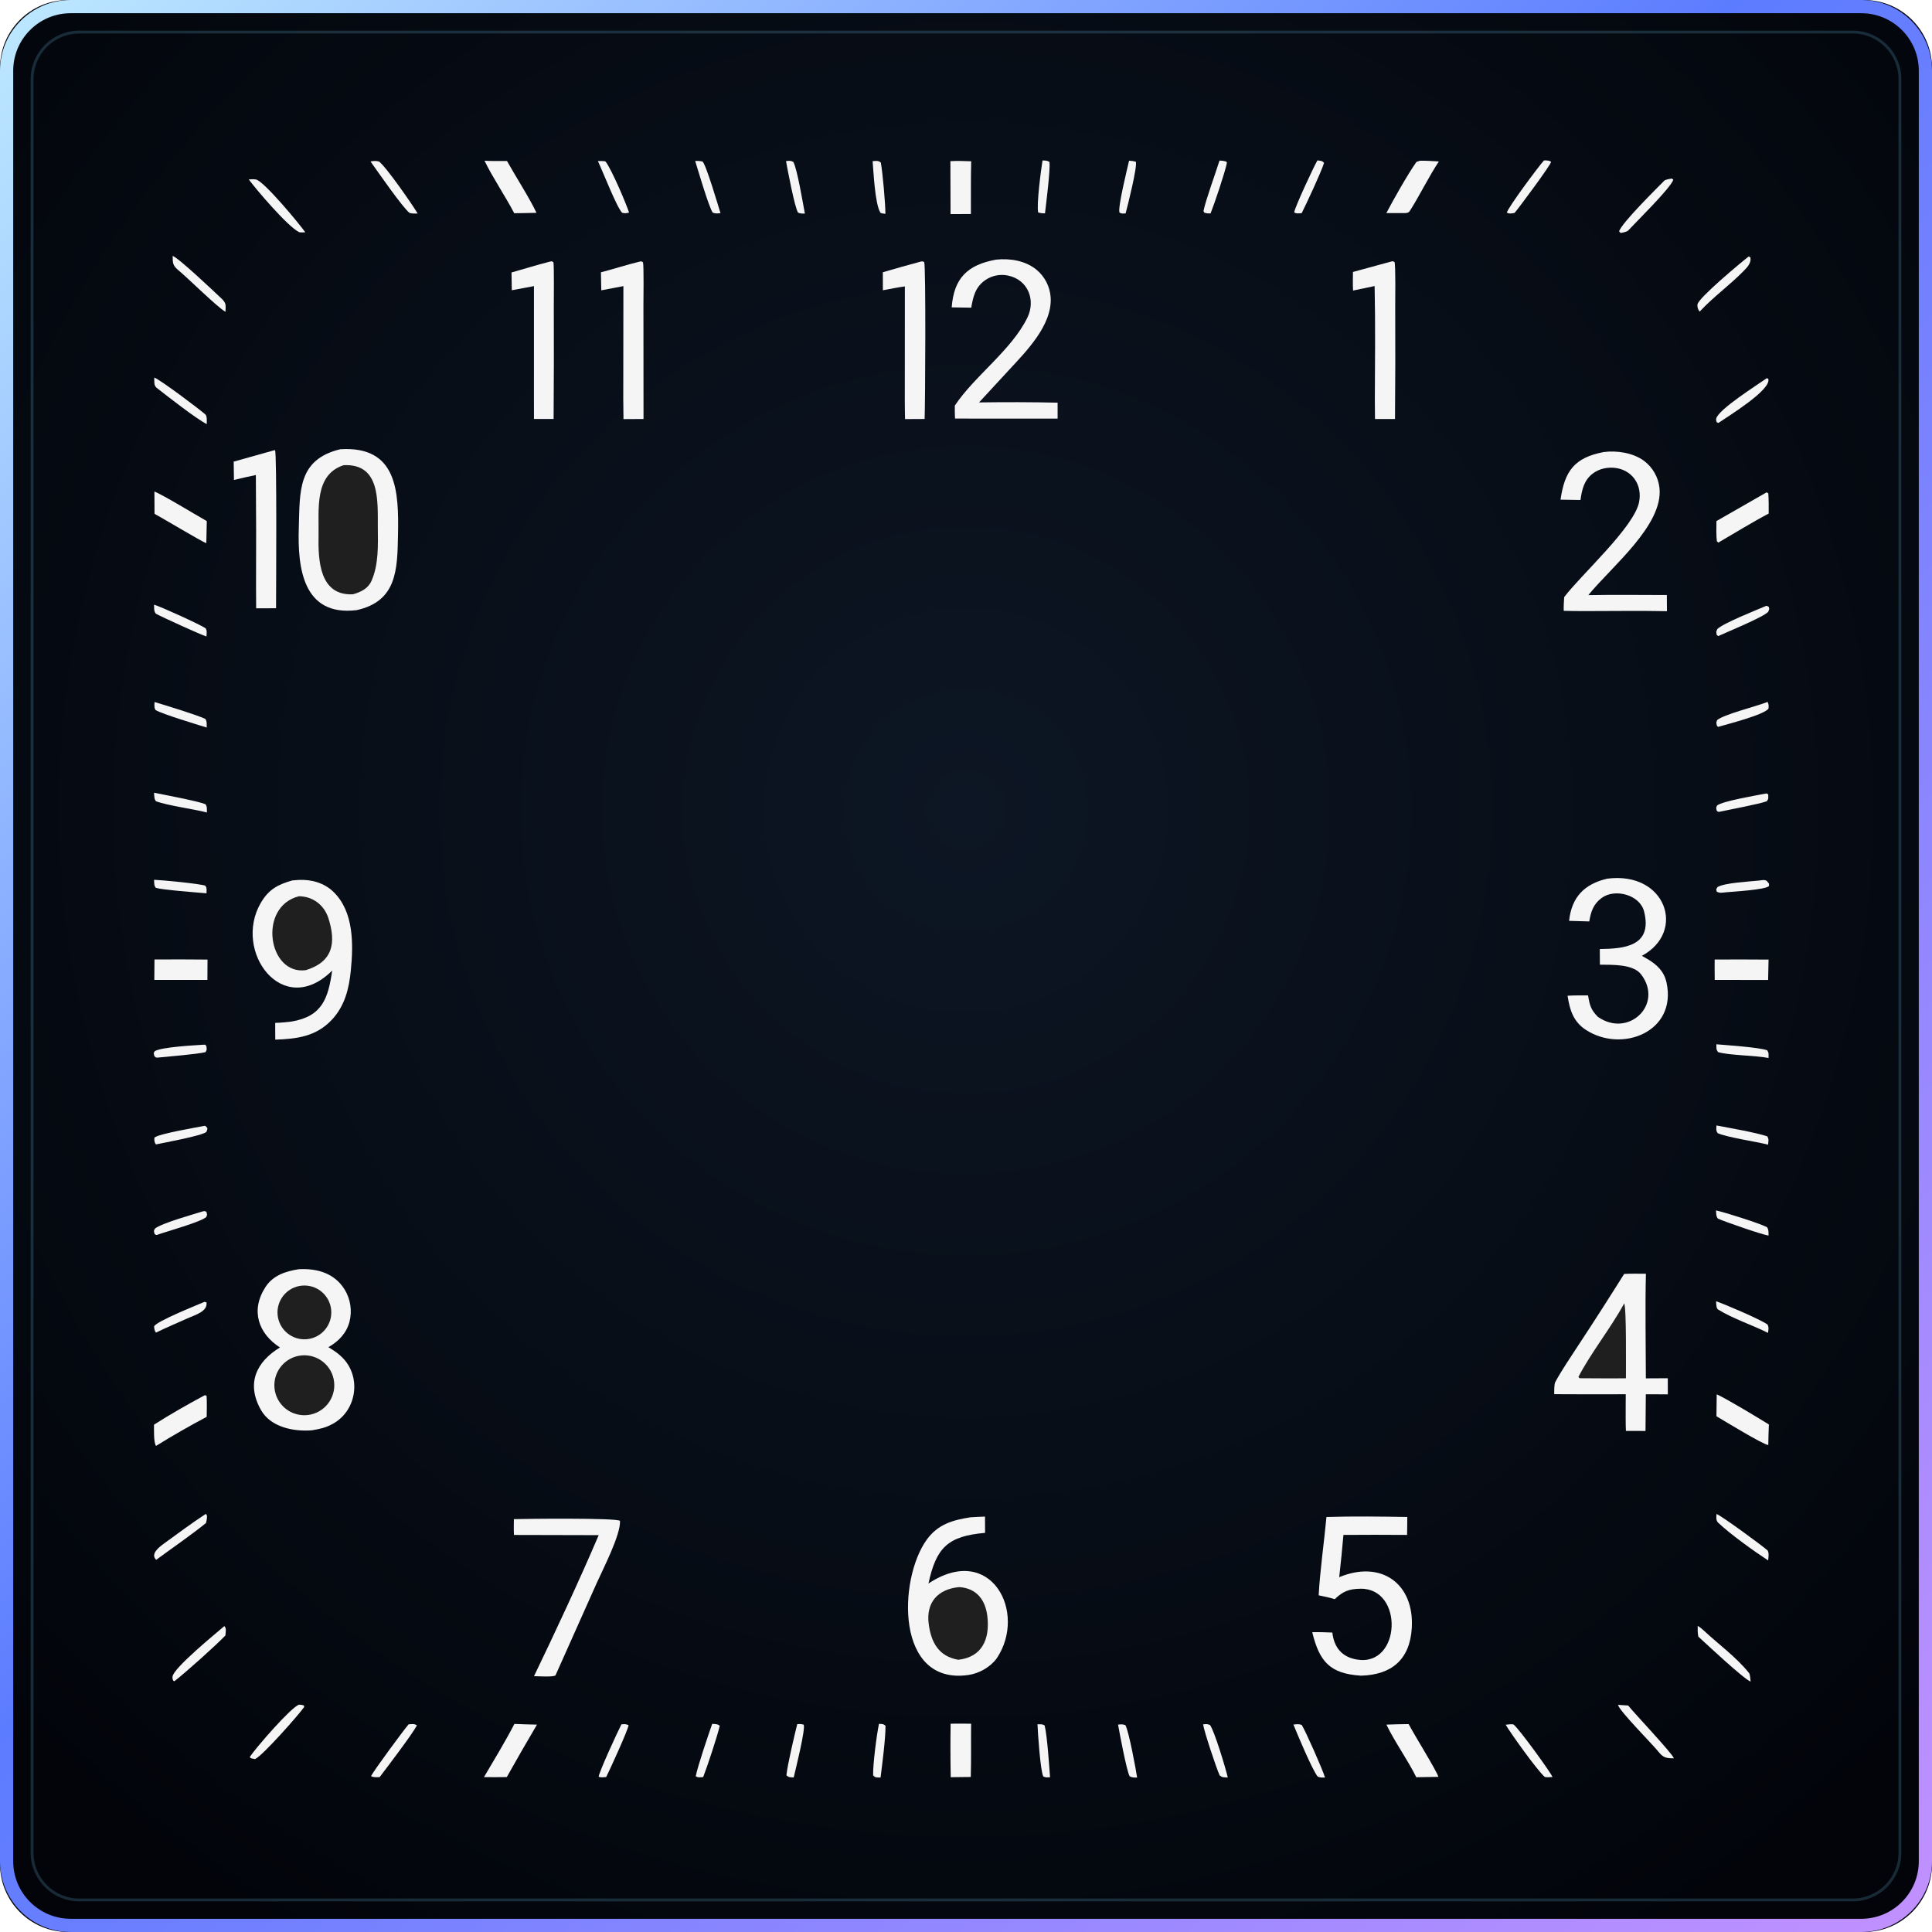
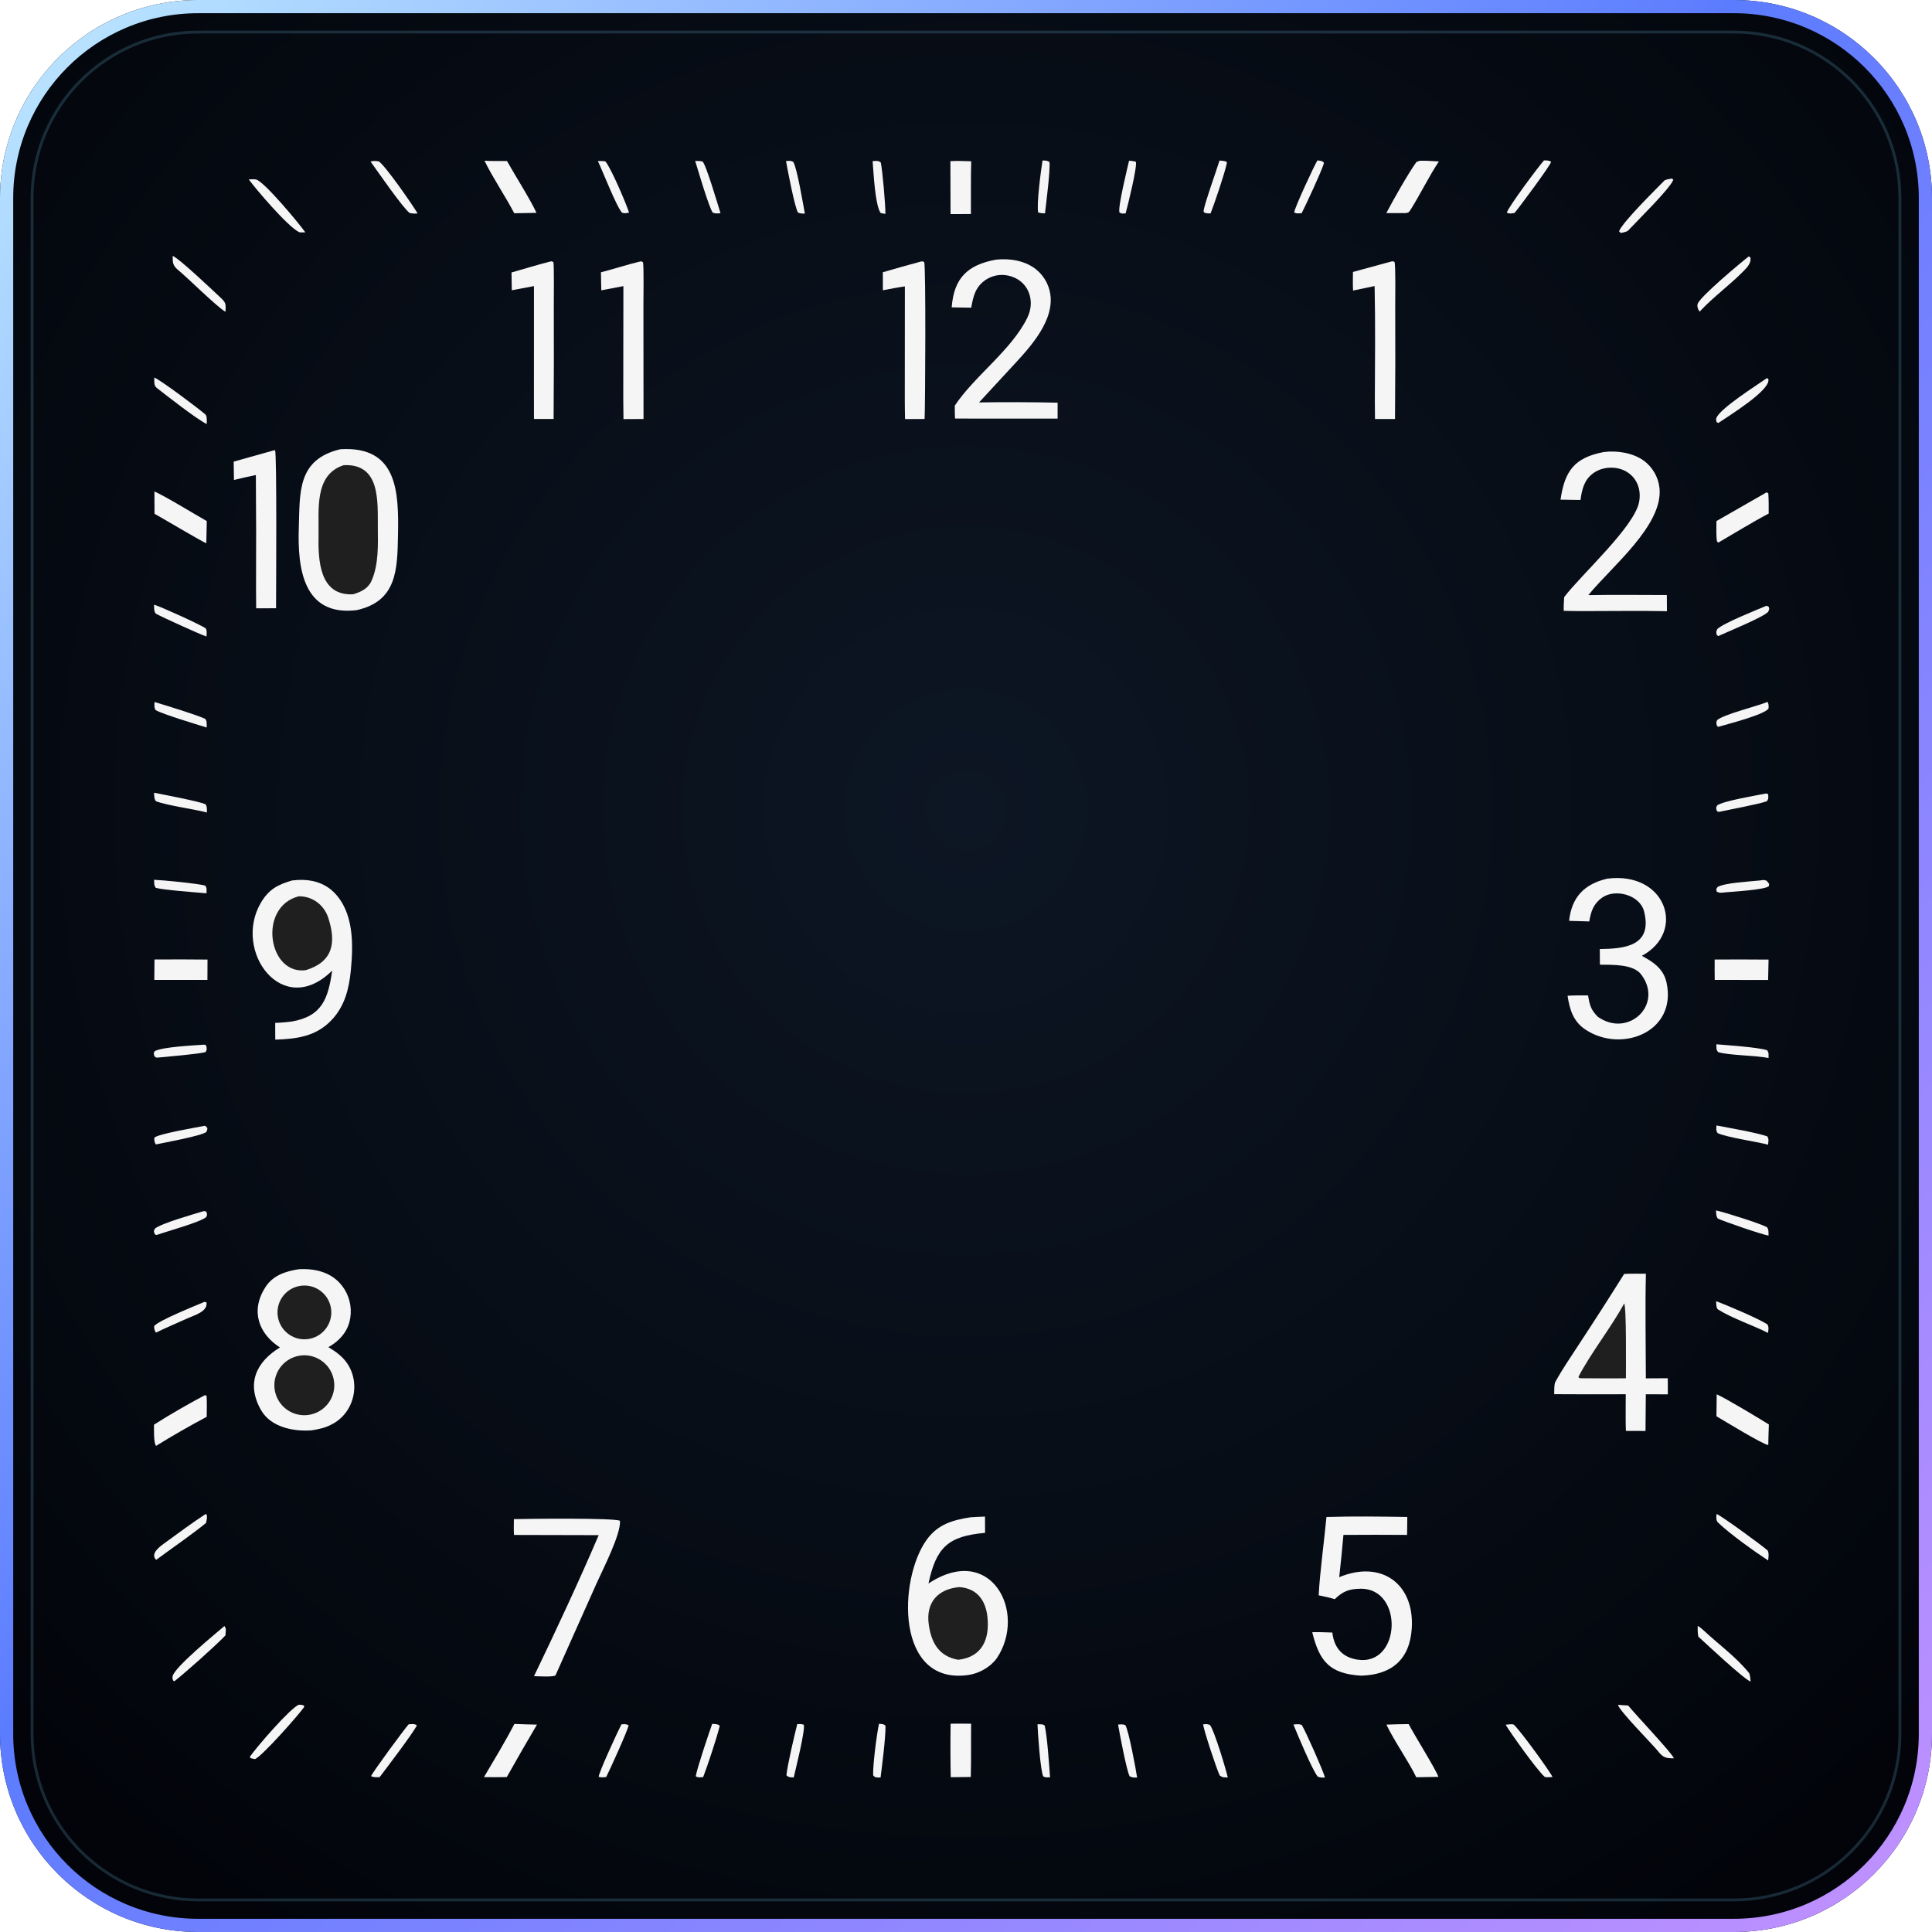
<svg xmlns="http://www.w3.org/2000/svg" version="1.1" style="display: block;" viewBox="0 0 2048 2048" width="587" height="587" preserveAspectRatio="none">
  <defs>
    <linearGradient id="rim" x1="0" y1="0" x2="1" y2="1">
      <stop offset="0" stop-color="#bfeaff" />
      <stop offset="0.45" stop-color="#5c7cff" />
      <stop offset="1" stop-color="#c391ff" />
    </linearGradient>
    <radialGradient id="dialGrad" cx="50%" cy="42%" r="68%">
      <stop offset="0" stop-color="#0d1624" />
      <stop offset="0.55" stop-color="#070d16" />
      <stop offset="1" stop-color="#02040a" />
    </radialGradient>
    <clipPath id="faceClip">
-       <rect x="0" y="0" width="2048" height="2048" rx="72" />
+       <rect x="0" y="0" width="2048" height="2048" rx="210" />
    </clipPath>
  </defs>
  <g clip-path="url(#faceClip)">
    <path transform="translate(0,0)" fill="url(#dialGrad)" d="M 0 0 L 2048 0 L 2048 297.115 L 2048 1961.8 L 2048 2048 L 0 2048 L 0 0 z" style="&#10;    /* display: none; */&#10;" />
    <path transform="translate(0,0)" fill="url(#Gradient1)" d="M 0 0 L 2048 0 L 2048 297.115 C 2046.99 295.675 2047.67 296.319 2045.77 295.388 C 2043.83 299.502 2045.62 661.687 2045.02 690.93 C 2044.84 699.287 2046.07 763.716 2043.84 768.891 C 2043.31 757.842 2038.75 748.677 2038.52 740.588 C 2037.85 716.901 2043.83 692.62 2042.58 668.614 C 2042.79 655.571 2039.05 641.357 2038.84 628.524 C 2038.38 599.92 2038.83 571.852 2034.84 543.372 C 2034.42 540.346 2032.15 532.208 2032.19 530.376 C 2032.75 508.94 2037.8 489.226 2032.5 467.835 C 2031.14 462.247 2031.66 452.876 2030.54 446.613 C 2025.16 416.66 2022.23 386.731 2007.08 359.681 C 2004.18 354.506 1994.58 346.296 1994.5 340.633 C 1994.38 332.082 1994.42 323.252 1994.43 314.685 L 1994.49 257.818 C 1994.34 217.26 1989.9 175.727 1991.52 134.921 C 1991.66 131.314 1991.78 118.801 1990.52 116.247 C 1988.46 97.774 1983.2 82.799 1968.6 70.414 C 1954.19 58.19 1933.76 60.097 1916.06 58.727 C 1885.64 57.727 1854.35 58.003 1823.74 57.913 L 1625.62 57.488 L 686.534 54.33 L 251.496 53.9 C 222.412 54.22 193.326 54.331 164.24 54.232 C 129.804 53.845 82.894 45.963 60.394 76.293 C 49.526 90.943 49.727 118.986 49.289 136.781 C 47.516 220.445 46.751 304.127 46.996 387.81 L 45.956 680.826 L 44.816 1473.51 L 44.002 1822.53 L 44.136 1915.13 C 44.175 1928.37 43.955 1942.54 44.589 1955.81 C 45.314 1970.96 56.938 1984.9 68.963 1993.31 C 80.135 2001.14 92.817 2002.31 106.062 2002.7 C 156.635 2002.91 207.397 2002.83 257.972 2002.81 L 537.701 2002.82 L 1405.02 2002.34 L 1777.14 2001.91 C 1817.6 2002.01 1858.05 2001.75 1898.5 2001.12 C 1923.9 2000.58 1946.36 2002.98 1969.14 1990.45 C 1975.14 1990.82 1977.53 1984.44 1981.73 1983.41 C 1991.24 1981.1 2000.77 1980.46 2010.23 1977.22 C 2022.29 1973.09 2034.26 1960.25 2043.93 1955.07 C 2045.78 1956.93 2045.07 1959.11 2045.16 1962.69 L 2046.25 1963.63 L 2048 1961.8 L 2048 2048 L 0 2048 L 0 0 z" style="&#10;    display: none;&#10;" />
    <path transform="translate(0,0)" fill="rgb(182,184,185)" d="M 1990.52 116.247 C 1991.78 118.801 1991.66 131.314 1991.52 134.921 C 1989.9 175.727 1994.34 217.26 1994.49 257.818 L 1994.43 314.685 C 1994.42 323.252 1994.38 332.082 1994.5 340.633 C 1994.58 346.296 2004.18 354.506 2007.08 359.681 C 2022.23 386.731 2025.16 416.66 2030.54 446.613 C 2031.66 452.876 2031.14 462.247 2032.5 467.835 C 2037.8 489.226 2032.75 508.94 2032.19 530.376 C 2032.15 532.208 2034.42 540.346 2034.84 543.372 C 2038.83 571.852 2038.38 599.92 2038.84 628.524 C 2039.05 641.357 2042.79 655.571 2042.58 668.614 C 2043.83 692.62 2037.85 716.901 2038.52 740.588 C 2038.75 748.677 2043.31 757.842 2043.84 768.891 C 2046.07 763.716 2044.84 699.287 2045.02 690.93 C 2045.62 661.687 2043.83 299.502 2045.77 295.388 C 2047.67 296.319 2046.99 295.675 2048 297.115 L 2048 1961.8 L 2046.25 1963.63 L 2045.16 1962.69 C 2045.07 1959.11 2045.78 1956.93 2043.93 1955.07 C 2034.26 1960.25 2022.29 1973.09 2010.23 1977.22 C 2000.77 1980.46 1991.24 1981.1 1981.73 1983.41 C 1977.53 1984.44 1975.14 1990.82 1969.14 1990.45 C 1985.8 1973.74 1991.68 1972.8 1993.35 1945.55 C 1994.62 1924.72 1994.17 1904.47 1994.13 1883.63 L 1994.07 1780.58 L 1993.87 1438.86 L 1991.62 464.104 L 1991.16 244.878 C 1990.9 202.371 1989.62 158.685 1990.52 116.247 z" style="&#10;    display: none;&#10;" />
    <path transform="translate(0,0)" fill="rgb(182,184,185)" d="M 1060.74 989.479 C 1173.46 922.35 1283.76 850.457 1396.13 782.716 C 1410.24 774.206 1434.35 764.722 1449.75 757.634 L 1539.79 716.149 C 1549.03 711.935 1593.84 690.315 1601.2 690.024 L 1601.77 691.171 C 1597.06 698.087 1556.15 726.208 1547.43 732.499 L 1466.77 790.836 C 1446.13 805.775 1425.97 821.558 1403.48 833.54 C 1395.41 837.84 1387.4 842.343 1379.38 846.755 L 1306.49 886.902 L 1076.28 1014.47 C 1076.81 1023.99 1077.27 1029.76 1075.24 1039.27 C 1106.51 1055.02 1137.2 1069.78 1170.51 1080.55 C 1175.32 1082.1 1195.63 1087.9 1196.19 1092.96 C 1198.47 1113.53 1176.49 1140.94 1160.66 1151.58 C 1154.86 1147.52 1150.4 1143.06 1145.28 1138.19 C 1117.91 1112.1 1089.38 1085.75 1057.72 1064.86 C 1031.74 1076.07 1021.91 1079.53 996.043 1064.13 L 994.599 1064.89 C 959.116 1083.69 927.695 1115.95 897.751 1142.06 C 886.464 1151.9 869.159 1119.45 865.152 1111.79 C 860.289 1102.51 858.312 1093.61 857.097 1083.3 C 900.811 1070.88 939.866 1058.49 979.171 1034.7 L 978.848 1016.13 C 973.007 1011.44 957.095 1004.3 949.824 1000.77 L 912.045 982.086 L 785.079 919.624 C 767.993 911.29 694.553 877.385 686.617 867.598 C 672.393 850.057 605.502 779.463 600.737 764.305 L 601.826 762.991 C 610.05 761.491 646.432 770.939 656.438 773.715 C 677.938 779.678 716.624 787.394 735.936 795.478 C 748.844 800.881 786.314 831.184 798.968 841.012 C 844.668 876.613 890.691 911.797 937.031 946.56 C 953.645 959.132 977.854 980.74 995.179 990.235 C 1019.4 975.503 1036.06 972.231 1060.74 989.479 z" style="&#10;    display: none;&#10;" />
    <path transform="translate(0,0)" fill="rgb(246,245,246)" d="M 360.76 476.207 C 421.409 472.449 422.775 521.435 421.894 567.188 C 421.193 603.62 420.884 637.346 378.03 646.77 C 321.08 653.647 315.395 601.822 316.736 559.771 C 317.957 521.519 315.064 487.131 360.76 476.207 z" />
    <path transform="translate(0,0)" fill="rgb(31,31,31)" d="M 364.318 493.116 C 403.312 491.207 400.306 531.095 400.513 558.681 C 400.655 577.52 401.567 598.642 393.633 616.09 C 389.986 624.109 382.174 627.716 374.181 629.962 C 338.488 631.748 337.179 593.679 337.686 567.487 C 338.211 540.435 332.852 503.22 364.318 493.116 z" />
    <path transform="translate(0,0)" fill="rgb(246,245,246)" d="M 316.841 1345.4 C 336.187 1344.42 354.602 1349.54 365.392 1367.05 C 371.588 1377.25 373.422 1389.51 370.481 1401.08 C 367.275 1413.29 358.847 1422.01 348.076 1428.05 C 348.921 1428.56 349.763 1429.08 350.602 1429.6 C 355.196 1432.48 357.958 1434.39 361.966 1438.15 C 383.542 1458.39 378.691 1495.18 352.752 1509.32 C 344.888 1513.61 339.422 1514.64 330.709 1516.18 C 311.088 1517.74 286.998 1512.84 276.712 1494.78 C 260.649 1466.59 271.761 1443.53 296.754 1428.37 C 273.929 1413.64 265.3 1389.22 281.409 1364.33 C 289.47 1351.88 302.714 1347.62 316.841 1345.4 z" />
    <path transform="translate(0,0)" fill="rgb(31,31,31)" d="M 316.419 1437.28 C 333.455 1433.89 350.049 1444.82 353.667 1461.81 C 357.286 1478.8 346.587 1495.54 329.651 1499.4 C 318.485 1501.94 306.816 1498.27 299.11 1489.8 C 291.405 1481.33 288.856 1469.36 292.441 1458.49 C 296.025 1447.61 305.187 1439.51 316.419 1437.28 z" />
    <path transform="translate(0,0)" fill="rgb(31,31,31)" d="M 319.835 1362.84 C 335.514 1361.27 349.494 1372.72 351.052 1388.4 C 352.609 1404.08 341.153 1418.05 325.471 1419.59 C 309.808 1421.13 295.858 1409.69 294.303 1394.03 C 292.747 1378.37 304.175 1364.41 319.835 1362.84 z" />
    <path transform="translate(0,0)" fill="rgb(246,245,246)" d="M 309.755 933.308 C 311.959 933.074 314.169 932.896 316.382 932.773 C 329.965 932.079 343.631 935.812 353.548 945.476 C 375.192 966.569 374.597 1000.99 371.89 1028.7 C 369.962 1048.44 365.367 1066.53 351.632 1081.14 C 335.074 1098.75 314.681 1101.28 291.812 1102.06 C 291.691 1096.23 291.763 1090.14 291.745 1084.29 C 297.976 1084.16 302.864 1083.59 309.043 1082.89 C 341.831 1077.38 347.924 1057.98 352.126 1028.86 C 299.565 1081.01 246.535 1008.31 276.459 957.089 C 284.831 942.758 294.491 937.692 309.755 933.308 z" />
    <path transform="translate(0,0)" fill="rgb(31,31,31)" d="M 316.701 950.097 C 331.5 950.004 343.614 959.367 348.078 973.195 C 356.63 999.684 352.743 1019.59 324.275 1028.39 C 284.26 1033.96 272.993 961.301 316.701 950.097 z" />
    <path transform="translate(0,0)" fill="rgb(246,245,246)" d="M 1028.7 1608.4 C 1033.75 1608 1039.06 1607.86 1044.14 1607.64 L 1044.22 1624.89 C 1004.79 1628.35 992.429 1640.42 984.207 1678.58 C 1050.57 1634.8 1089.2 1709.48 1056.58 1757.9 C 1049.66 1767.37 1037.87 1773.9 1026.59 1775.54 C 949.153 1786.77 952.083 1674.37 982.245 1632.32 C 994.202 1615.66 1010.12 1611.3 1028.7 1608.4 z" />
    <path transform="translate(0,0)" fill="rgb(31,31,31)" d="M 1016.84 1682.39 C 1035.34 1683.59 1044.72 1696.11 1046.68 1713.66 C 1049.38 1737.78 1040.93 1756.6 1015.8 1759.43 C 995.141 1755.83 987.123 1741.22 984.483 1721.7 C 981.359 1698.61 994.273 1684.43 1016.84 1682.39 z" />
    <path transform="translate(0,0)" fill="rgb(246,245,246)" d="M 1721.67 1350.42 C 1729.11 1350.02 1737.22 1350.2 1744.73 1350.23 C 1743.86 1386.11 1744.62 1425.04 1744.68 1461.12 L 1767.92 1460.99 L 1767.98 1478.06 L 1744.63 1477.98 C 1744.59 1490.95 1744.48 1503.91 1744.3 1516.87 L 1723.53 1516.82 C 1723.16 1508.37 1723.3 1499.36 1723.29 1490.87 L 1723.37 1477.96 C 1698.1 1478.07 1672.82 1478.05 1647.55 1477.89 C 1647.57 1474.7 1647.35 1467.42 1648.71 1464.92 C 1655.65 1452.15 1664.98 1438.56 1672.9 1426.37 C 1689.45 1401.24 1705.7 1375.92 1721.67 1350.42 z" />
    <path transform="translate(0,0)" fill="rgb(31,31,31)" d="M 1721.67 1381.72 C 1724.23 1385.45 1723.47 1450.16 1723.56 1461.03 C 1707.54 1461.28 1691.01 1461.02 1674.95 1460.98 C 1673.59 1460.64 1674.25 1461.01 1673.21 1459.54 C 1686.32 1434.21 1708.06 1406.97 1721.67 1381.72 z" />
    <path transform="translate(0,0)" fill="rgb(246,245,246)" d="M 1406.1 1608.08 C 1433.27 1607.2 1464.48 1607.61 1491.78 1608.06 C 1491.8 1614.33 1491.64 1620.79 1491.56 1627.08 C 1469.07 1626.91 1446.59 1626.9 1424.1 1627.07 C 1422.8 1642.02 1421.31 1656.96 1419.62 1671.88 C 1464.27 1653.32 1499.36 1678.89 1496.55 1725.78 C 1494.57 1758.91 1475.44 1775.41 1442.76 1776.27 C 1409.57 1774.25 1398.57 1761.13 1391.03 1730.19 C 1398.4 1730.03 1404.97 1730.27 1412.34 1730.57 C 1414.14 1746.31 1422.44 1756.58 1438.54 1759.22 C 1485.29 1766.87 1488.24 1683.44 1442.22 1684.12 C 1430.04 1684.31 1423.64 1686.75 1414.84 1695.22 C 1408.94 1693.32 1403.91 1692.36 1397.85 1691.11 C 1399.03 1667.3 1403.82 1632.74 1406.1 1608.08 z" />
    <path transform="translate(0,0)" fill="rgb(246,245,246)" d="M 1703.69 931.433 C 1766.17 923.326 1787.75 987.898 1740.43 1013.21 C 1742.31 1014.25 1744.18 1015.32 1746.04 1016.41 C 1756.25 1022.39 1764.02 1029.61 1766.61 1041.63 C 1777.88 1093.98 1718.99 1116.58 1680.96 1091.62 C 1667.66 1082.89 1663.94 1070.27 1661.69 1055.53 C 1668.38 1055.07 1676.57 1055.22 1683.4 1055.18 C 1685.22 1065.8 1686.31 1070.2 1693.68 1077.77 C 1726 1100.75 1763.83 1064.86 1739.74 1033.01 C 1731.3 1021.85 1709.46 1022.79 1695.97 1022.59 L 1695.85 1006.02 C 1721.17 1005.7 1752.12 1003.4 1742.82 966.213 C 1738.4 948.553 1712.11 941.568 1698.06 951.69 C 1689.12 958.134 1686.39 966.276 1684.7 976.761 L 1663.31 976.139 C 1666 950.955 1679.45 937.133 1703.69 931.433 z" />
    <path transform="translate(0,0)" fill="rgb(246,245,246)" d="M 1055.84 275.229 C 1070.48 273.631 1087 276.307 1098.64 285.843 C 1107.57 293.193 1113.05 303.922 1113.76 315.466 C 1115.46 344.812 1087.63 372.642 1069.11 392.706 L 1037.82 426.598 C 1064.14 426.163 1094.9 426.243 1121.1 426.853 L 1121.11 443.711 L 1035.75 443.739 L 1012.36 443.656 C 1012.05 439.266 1012.15 434.418 1012.14 429.981 C 1032.76 398.763 1072.21 371.244 1089.05 336.742 C 1098.15 318.087 1089.77 296.545 1068.57 292.106 C 1060.33 290.359 1051.74 292.022 1044.75 296.716 C 1033.83 304.213 1031.65 314.262 1029.54 326.141 L 1008.84 325.817 C 1011.16 294.64 1025.79 280.726 1055.84 275.229 z" />
    <path transform="translate(0,0)" fill="rgb(246,245,246)" d="M 1699.92 479.21 C 1713.87 477.328 1731.12 479.977 1742.62 488.428 C 1751.85 495.301 1757.82 505.695 1759.1 517.133 C 1763.42 556.577 1708.27 600.693 1683.66 630.867 C 1710.99 630.343 1739.5 630.746 1766.92 630.759 L 1767.03 647.886 C 1738.68 647.335 1709.19 647.748 1680.75 647.779 C 1673.11 647.874 1665.27 647.641 1657.61 647.502 C 1657.45 642.658 1657.82 637.807 1658.09 632.962 C 1676.05 609.206 1732.77 558.364 1737.57 531.901 C 1739.12 523.396 1737.76 514.554 1732.55 507.507 C 1727.76 501.04 1720.59 497.15 1712.68 496.062 C 1704.23 494.902 1695.2 496.782 1688.37 502.003 C 1679.04 509.129 1676.94 519.097 1675.37 530.014 L 1654.23 529.668 C 1658.56 499.501 1668.79 485.16 1699.92 479.21 z" />
    <path transform="translate(0,0)" fill="rgb(246,245,246)" d="M 544.73 1610.36 C 557.225 1609.97 653.031 1608.9 657.223 1612.15 C 658.059 1626.79 639.342 1662.93 632.252 1678.74 L 588.851 1775.94 C 586.684 1777.96 570.11 1776.88 566.071 1776.8 C 588.083 1731.17 615.007 1673.5 634.64 1627.32 L 544.823 1627.11 C 544.525 1621.61 544.685 1615.88 544.73 1610.36 z" />
    <path transform="translate(0,0)" fill="rgb(246,245,246)" d="M 1474.87 277.195 C 1477.06 276.853 1475.93 276.764 1478.25 277.673 C 1479.55 281.639 1478.99 318.139 1478.99 325.299 C 1479.18 364.917 1479.1 404.537 1478.76 444.154 L 1457.55 444.158 L 1457.39 424.25 C 1457.56 384.574 1458.02 342.765 1457.15 303.216 L 1434.3 307.997 C 1433.94 301.562 1434.13 294.757 1434.19 288.287 L 1474.87 277.195 z" />
    <path transform="translate(0,0)" fill="rgb(246,245,246)" d="M 976.531 277.158 C 978.468 277.019 977.399 276.921 979.694 277.77 C 981.563 282.759 980.805 427.937 980.135 444.128 L 959.391 444.229 C 959.186 437.761 959.206 430.997 959.129 424.5 L 959.202 303.599 C 951.96 304.529 943.19 306.364 935.892 307.693 L 935.85 288.597 C 949.368 284.636 962.929 280.822 976.531 277.158 z" />
    <path transform="translate(0,0)" fill="rgb(246,245,246)" d="M 678.651 277.18 C 680.67 277.048 679.665 276.836 681.606 278.061 C 682.606 282.592 682.05 316.198 682.057 323.86 L 682.156 444.149 C 675.075 444.131 667.994 444.171 660.914 444.267 L 660.69 422.967 L 660.825 303.282 C 653.002 304.706 645.191 306.194 637.392 307.747 L 637.022 288.646 C 650.961 285.072 664.294 280.62 678.651 277.18 z" />
    <path transform="translate(0,0)" fill="rgb(246,245,246)" d="M 291.073 477.182 L 291.577 477.447 C 293.584 480.773 292.663 626.32 292.626 644.784 L 271.542 644.81 L 271.41 622.25 C 271.62 582.68 271.557 543.109 271.221 503.54 C 263.454 505.158 255.715 506.904 248.006 508.776 L 247.72 489.346 L 291.073 477.182 z" />
    <path transform="translate(0,0)" fill="rgb(246,245,246)" d="M 583.69 277.128 C 585.699 276.986 584.68 276.782 586.665 278.055 C 587.433 281.529 587.05 318.533 587.052 324.788 C 587.209 364.563 587.141 404.339 586.848 444.113 L 566.036 444.107 L 566 420.75 L 566.015 303.273 C 558.201 304.79 550.377 306.259 542.545 307.68 L 542.221 288.844 C 556.377 284.817 569.311 280.801 583.69 277.128 z" />
    <path transform="translate(0,0)" fill="rgb(246,245,246)" d="M 545.275 1827.44 C 553.094 1827.85 561.36 1827.94 569.222 1828.17 C 558.348 1846.59 547.679 1865.12 537.216 1883.78 C 529.346 1883.97 520.936 1883.83 513.018 1883.83 C 523.515 1866.07 535.898 1845.58 545.275 1827.44 z" />
    <path transform="translate(0,0)" fill="rgb(246,245,246)" d="M 1469.65 1828.17 C 1477.34 1827.77 1485.5 1827.76 1493.24 1827.62 C 1498.86 1838.52 1522.39 1876.22 1524.78 1883.53 L 1501.3 1883.94 C 1492.49 1865.9 1478.22 1846.1 1469.65 1828.17 z" />
    <path transform="translate(0,0)" fill="rgb(246,245,246)" d="M 217.17 1478.94 C 217.774 1479.16 218.378 1479.39 218.981 1479.61 C 219.459 1486.33 219.164 1495 219.111 1501.89 C 200.885 1511.57 182.979 1521.84 165.422 1532.69 C 162.727 1529.25 163.315 1515.46 163.236 1510.23 C 178.56 1500.32 200.997 1487.52 217.17 1478.94 z" />
    <path transform="translate(0,0)" fill="rgb(246,245,246)" d="M 163.69 521.038 C 173.449 524.962 207.46 545.773 219.201 552.379 L 218.701 575.837 C 214.582 574.538 171.623 548.858 163.801 544.634 C 163.719 536.769 163.682 528.904 163.69 521.038 z" />
    <path transform="translate(0,0)" fill="rgb(246,245,246)" d="M 513.584 170.348 C 519.987 170.89 530.701 170.616 537.417 170.652 C 546.345 186.648 561.407 210.039 568.699 225.593 C 560.901 225.83 552.94 225.889 545.125 226.031 C 535.691 207.988 521.906 187.665 513.584 170.348 z" />
    <path transform="translate(0,0)" fill="rgb(246,245,246)" d="M 1505.21 170.394 C 1511.53 170.213 1518.85 170.789 1525.25 171.142 C 1514.78 186.936 1505.71 205.625 1495.59 221.817 C 1493.31 225.461 1493.31 225.255 1490.25 225.854 L 1469.57 225.872 C 1476.3 213.037 1492.42 184.312 1501.54 171.605 C 1502.77 171.201 1503.99 170.798 1505.21 170.394 z" />
    <path transform="translate(0,0)" fill="rgb(246,245,246)" d="M 1872.52 521.986 C 1873.65 522.214 1872.94 521.991 1874.49 523.046 C 1874.97 530.382 1874.92 537.052 1874.88 544.407 C 1858.03 553.232 1838.21 565.464 1821.49 575.167 L 1820.02 573.85 C 1819.13 567.77 1819.46 558.738 1819.5 552.355 L 1872.52 521.986 z" />
    <path transform="translate(0,0)" fill="rgb(246,245,246)" d="M 1819.79 1478.04 C 1830.18 1482.67 1864.45 1503.39 1875.08 1509.98 C 1874.71 1517.08 1874.64 1524.64 1874.45 1531.78 C 1869.58 1531.74 1826.8 1505.57 1819.51 1501.29 L 1819.79 1478.04 z" />
    <path transform="translate(0,0)" fill="rgb(246,245,246)" d="M 1007.71 1827.18 C 1014.9 1827.09 1022.21 1827.18 1029.41 1827.19 C 1029.2 1846.07 1029.6 1864.74 1029.06 1883.67 L 1007.82 1883.9 C 1007.44 1864.99 1007.4 1846.09 1007.71 1827.18 z" />
    <path transform="translate(0,0)" fill="rgb(246,245,246)" d="M 1007.46 170.827 C 1015.26 170.428 1021.69 170.671 1029.52 170.955 C 1028.96 188.905 1029.35 208.713 1029.19 226.85 L 1007.62 226.941 L 1007.46 170.827 z" />
    <path transform="translate(0,0)" fill="rgb(246,245,246)" d="M 163.756 1017.09 C 182.495 1016.95 201.234 1016.98 219.973 1017.18 L 219.871 1038.72 L 163.578 1038.76 L 163.756 1017.09 z" />
    <path transform="translate(0,0)" fill="rgb(246,245,246)" d="M 1817.62 1017.13 C 1836.66 1017.02 1855.71 1017.04 1874.75 1017.2 L 1874.28 1038.82 L 1817.68 1038.73 C 1817.57 1031.53 1817.55 1024.33 1817.62 1017.13 z" />
    <path transform="translate(0,0)" fill="rgb(246,245,246)" d="M 237.844 1723.72 C 240.254 1726.58 239.193 1728.93 238.962 1733.64 C 228.209 1744.85 196.908 1772.78 184.817 1782.23 L 183.658 1781.59 C 182.909 1779.96 182.703 1779.11 182.891 1777.27 C 183.817 1768.14 229.023 1731.31 237.844 1723.72 z" />
    <path transform="translate(0,0)" fill="rgb(246,245,246)" d="M 316.797 1807.05 C 319.542 1807.12 319.561 1807.12 322.199 1807.88 L 322.398 1809.56 C 316.71 1817.72 278.276 1861.28 270.313 1864.75 L 265.653 1863.75 L 264.853 1862.27 C 272.019 1851.85 307.603 1810.76 316.797 1807.05 z" />
    <path transform="translate(0,0)" fill="rgb(246,245,246)" d="M 1799.62 1723.52 C 1801.88 1724.77 1803.95 1726.43 1805.94 1728.29 C 1821.79 1743.14 1840.42 1756.5 1854.02 1773.41 C 1855.17 1774.85 1855.57 1780.61 1855.73 1782.55 C 1848.51 1779.9 1808.69 1742.57 1800.28 1734.85 C 1799.5 1730.2 1799.55 1728.27 1799.62 1723.52 z" />
    <path transform="translate(0,0)" fill="rgb(246,245,246)" d="M 1772.13 189.263 L 1773.83 190.505 C 1770.33 200.03 1734.66 234.911 1725.94 244.336 C 1724.64 245.737 1720.01 246.615 1717.99 246.962 L 1716.27 245.18 C 1719.9 235.418 1755.29 200.651 1764.3 191.441 C 1765.35 190.369 1770.41 189.521 1772.13 189.263 z" />
    <path transform="translate(0,0)" fill="rgb(246,245,246)" d="M 263.678 190.184 C 266.106 190.078 268.812 189.821 271.215 190.231 C 279.569 191.657 317.66 237.68 323.615 246.254 C 322.195 246.336 317.968 246.523 317.052 246.068 C 304.497 239.838 271.029 200.133 263.678 190.184 z" />
    <path transform="translate(0,0)" fill="rgb(246,245,246)" d="M 1853.78 271.799 L 1855.56 273.022 C 1856.52 278.942 1852.05 283.435 1848.23 287.338 C 1834.02 301.889 1816.54 314.514 1802.69 329.279 L 1801.72 330.325 C 1799.9 328.066 1798.94 325.461 1799.46 322.533 C 1800.69 315.589 1845.38 278.295 1853.78 271.799 z" />
    <path transform="translate(0,0)" fill="rgb(246,245,246)" d="M 1715.13 1807.21 L 1725.9 1807.91 C 1733.49 1817.31 1772.17 1858.08 1774.41 1863.85 C 1766.6 1863.98 1763.07 1863.28 1758.05 1856.92 C 1751.97 1849.21 1716.48 1813.67 1715.13 1807.21 z" />
    <path transform="translate(0,0)" fill="rgb(246,245,246)" d="M 183.012 271.275 C 189.402 273.355 227.562 309.667 234.8 316.458 C 240.167 321.493 239.209 323.768 239.016 330.527 C 230.452 325.734 199.379 294.988 189.827 287.095 C 182.921 281.39 183.142 279.284 183.012 271.275 z" />
    <path transform="translate(0,0)" fill="rgb(246,245,246)" d="M 433.143 1827.87 C 436.503 1827.56 439.514 1827.05 441.949 1829.05 C 436.164 1839.56 410.495 1873.18 402.441 1883.81 C 399.117 1883.95 395.944 1884.31 393.318 1882.71 C 396.236 1876.89 427.859 1833.97 433.143 1827.87 z" />
    <path transform="translate(0,0)" fill="rgb(246,245,246)" d="M 392.752 171.145 C 396.989 170.577 397.596 170.323 401.674 171.168 C 409.074 176.422 437.123 216.847 442.708 226.272 C 438.65 226.49 438.367 226.475 434.355 225.832 C 427.709 221.411 399.13 180.071 392.752 171.145 z" />
    <path transform="translate(0,0)" fill="rgb(246,245,246)" d="M 1596.05 1828.27 C 1597.87 1828.03 1603.67 1827.34 1604.68 1828.22 C 1611.5 1834.2 1643.68 1878.66 1645.72 1883.69 C 1643.88 1883.81 1638.28 1884.28 1637.41 1883.52 C 1628.88 1876.02 1600.68 1836.2 1596.05 1828.27 z" />
    <path transform="translate(0,0)" fill="rgb(246,245,246)" d="M 163.56 400.213 C 170.035 402.663 210.335 432.909 217.752 439.371 C 219.631 441.008 219.18 446.7 219.139 449.562 C 207.458 443.566 177.477 420.007 166.05 411.107 C 162.966 408.706 163.57 404.249 163.56 400.213 z" />
    <path transform="translate(0,0)" fill="rgb(246,245,246)" d="M 217.997 1604.89 L 218.971 1605.59 C 220.065 1608.2 218.965 1611.43 218.393 1614.41 C 204.566 1625.84 180.64 1642.33 165.55 1653.5 C 158.975 1647.18 168.973 1639.77 173.914 1636.17 C 188.441 1625.57 202.991 1614.8 217.997 1604.89 z" />
    <path transform="translate(0,0)" fill="rgb(246,245,246)" d="M 1819.64 1604.85 C 1825.7 1607.41 1868.59 1638.82 1873.85 1643.65 C 1875.4 1646.76 1874.62 1650.53 1874.32 1654.14 C 1859.74 1644.64 1834.28 1626.43 1821.29 1614.09 C 1818.9 1611.83 1819.25 1607.97 1819.64 1604.85 z" />
    <path transform="translate(0,0)" fill="rgb(246,245,246)" d="M 1872.96 400.862 L 1874.41 401.553 C 1878.4 412.951 1831.38 441.559 1821.55 448.35 L 1819.78 447.585 C 1819.35 446.063 1818.89 445.281 1819.27 443.667 C 1821.59 433.935 1863.2 407.78 1872.96 400.862 z" />
    <path transform="translate(0,0)" fill="rgb(246,245,246)" d="M 1636.7 170.054 C 1639.76 170.143 1641.76 169.827 1644.23 171.56 C 1644.13 174.582 1609.72 220.896 1605.47 225.727 C 1602.17 226.206 1600.28 226.881 1597.34 225.415 C 1598.19 220.308 1631.24 175.978 1636.7 170.054 z" />
    <path transform="translate(0,0)" fill="rgb(246,245,246)" d="M 1371.08 1828.1 C 1374.54 1827.8 1376.69 1827.27 1379.91 1828.55 C 1384.01 1835.05 1402.59 1876.97 1404.53 1884.24 C 1401.04 1884.31 1400.35 1884.46 1396.93 1883.39 C 1391.13 1876.49 1375.33 1838.49 1371.08 1828.1 z" />
    <path transform="translate(0,0)" fill="rgb(246,245,246)" d="M 163.317 641 C 170.762 643.148 212.312 662.099 218.014 666.044 C 219.617 668.745 219.025 671.431 218.862 674.702 C 213.323 673.104 170.741 653.684 165.153 650.494 C 162.988 647.748 163.438 644.68 163.317 641 z" />
    <path transform="translate(0,0)" fill="rgb(246,245,246)" d="M 1396.52 170.037 C 1399.61 170.466 1401.73 170.238 1403.51 172.74 C 1400.68 182.187 1384.55 216.633 1379.83 225.966 C 1376.78 226.127 1374.29 226.719 1371.88 225.105 C 1372.71 219.429 1392.68 176.465 1396.52 170.037 z" />
    <path transform="translate(0,0)" fill="rgb(246,245,246)" d="M 658.753 1827.86 C 662.145 1827.67 663.202 1827.35 666.329 1828.77 C 665.689 1834.02 646.079 1876.89 642.583 1883.73 C 639.339 1884 637.857 1884.33 634.649 1883.55 C 634.209 1880.05 655.223 1834.51 658.753 1827.86 z" />
    <path transform="translate(0,0)" fill="rgb(246,245,246)" d="M 216.702 1380.04 L 218.86 1380.52 C 220.452 1390.41 206.239 1394.05 198.568 1397.57 C 187.453 1402.67 176.363 1407.16 165.355 1412.63 C 163.601 1410.33 163.547 1408.58 163.361 1405.89 C 166.544 1400.34 207.698 1383.93 216.702 1380.04 z" />
    <path transform="translate(0,0)" fill="rgb(246,245,246)" d="M 1873.74 744.014 C 1875.08 747.326 1874.85 747.562 1874.73 751.045 C 1870.54 757.611 1831.26 767.605 1821.18 770.53 L 1819.96 769.17 C 1819.33 766.092 1819.04 766.131 1820.26 763.328 C 1827.3 757.309 1861.04 749.017 1872.61 744.471 L 1873.74 744.014 z" />
    <path transform="translate(0,0)" fill="rgb(246,245,246)" d="M 1872.58 642.112 C 1873.12 642.241 1874.41 643.004 1874.98 643.309 C 1875.74 646.566 1875.57 644.915 1874.34 648.601 C 1868.32 654.653 1832.13 669.331 1821.34 674.291 L 1819.77 672.968 C 1819.15 668.82 1818.95 670.784 1820.4 666.845 C 1826.66 660.607 1862.53 646.411 1872.58 642.112 z" />
    <path transform="translate(0,0)" fill="rgb(246,245,246)" d="M 633.787 170.727 C 635.743 170.706 641.334 170.443 642.07 171.441 C 649.03 180.885 664.007 216.558 666.834 225.33 C 663.399 226.025 662.941 226.393 659.5 225.573 C 653.703 219.645 638.871 181.421 633.787 170.727 z" />
    <path transform="translate(0,0)" fill="rgb(246,245,246)" d="M 1819.15 1379.38 C 1829.74 1383.09 1865.34 1398.33 1873.63 1404.03 C 1875.27 1407.32 1874.61 1409.25 1874.16 1412.93 C 1858.01 1404.73 1836.59 1397.74 1821.17 1388.09 C 1819.18 1386.84 1819.29 1381.97 1819.15 1379.38 z" />
    <path transform="translate(0,0)" fill="rgb(246,245,246)" d="M 754.963 1827.37 C 757.652 1827.56 761.386 1827.44 762.951 1829.54 C 760.073 1841.48 749.98 1871.95 745.398 1883.78 C 742.311 1884.05 739.784 1884.5 737.531 1882.85 C 739.308 1873.08 751.335 1837.5 754.963 1827.37 z" />
    <path transform="translate(0,0)" fill="rgb(246,245,246)" d="M 163.8 744.165 C 173.913 747.193 209.067 757.885 217.662 762.097 C 219.54 764.686 219.067 767.826 219.114 771.215 C 208.561 767.909 172.86 757.202 165.027 752.775 C 163.186 750.281 163.745 747.453 163.8 744.165 z" />
    <path transform="translate(0,0)" fill="rgb(246,245,246)" d="M 1275.34 1827.88 C 1278.86 1827.59 1279.13 1827.35 1282.56 1828.48 C 1287.15 1834.13 1299.57 1875.45 1301.49 1884.22 C 1296.95 1883.92 1296.05 1884.44 1292.93 1882.06 C 1289.39 1874.55 1276.16 1834.52 1275.34 1827.88 z" />
    <path transform="translate(0,0)" fill="rgb(246,245,246)" d="M 163.309 840.333 C 174.238 842.548 209.603 849.122 217.847 852.519 C 219.715 855.23 219.283 857.875 219.325 861.288 C 205.187 857.514 177.84 854.052 165.315 849.332 C 163.276 846.77 163.559 843.762 163.309 840.333 z" />
    <path transform="translate(0,0)" fill="rgb(246,245,246)" d="M 736.91 170.595 C 740.594 170.527 741.031 170.514 744.626 171.154 C 748.321 173.856 761.415 218.549 763.76 225.99 C 760.257 226.241 758.828 226.615 755.501 225.392 C 751.326 219.309 739.788 179.846 736.91 170.595 z" />
    <path transform="translate(0,0)" fill="rgb(246,245,246)" d="M 1292.72 170.219 C 1296.13 170.364 1296.4 170.374 1299.92 171.258 L 1300.58 172.625 C 1298.45 183.202 1287.36 215.924 1283.25 226.238 C 1280.11 226.206 1279.81 226.321 1276.69 225.456 L 1275.74 223.764 C 1277.91 212.479 1288.76 183.098 1292.72 170.219 z" />
    <path transform="translate(0,0)" fill="rgb(246,245,246)" d="M 215.418 1283.98 C 217.539 1283.77 216.699 1283.73 218.805 1284.55 C 219.663 1288.56 219.914 1286.75 218.56 1290.2 C 212.184 1295.58 177.73 1305.02 166.561 1308.98 C 164.818 1309.17 165.745 1309.31 163.897 1308.07 C 162.968 1303.99 162.688 1305.81 164.252 1302.35 C 171.227 1296.64 204.784 1287.3 215.418 1283.98 z" />
    <path transform="translate(0,0)" fill="rgb(246,245,246)" d="M 1185.19 1828.13 C 1188.56 1827.88 1189.66 1827.58 1192.9 1828.67 C 1196.54 1834.47 1204.15 1875.95 1205.4 1884.27 C 1202.13 1884.21 1200.2 1884.52 1197.42 1882.84 C 1194.09 1876.39 1186.78 1837.14 1185.19 1828.13 z" />
    <path transform="translate(0,0)" fill="rgb(246,245,246)" d="M 1819.05 1283.09 C 1827.87 1284.98 1865.28 1296.7 1873.1 1300.89 C 1875.06 1303.73 1874.65 1306.24 1874.72 1309.78 C 1867.21 1308.57 1828.21 1295.01 1821.06 1291.79 C 1819.02 1289.3 1819.3 1286.45 1819.05 1283.09 z" />
    <path transform="translate(0,0)" fill="rgb(246,245,246)" d="M 163.317 932.615 C 171.51 932.87 211.494 936.699 217.732 938.883 C 219.568 942.211 218.882 942.543 218.907 946.941 C 208.325 945.992 173.279 943.443 165.223 941.178 C 163.167 938.794 163.514 935.943 163.317 932.615 z" />
    <path transform="translate(0,0)" fill="rgb(246,245,246)" d="M 845.127 1827.62 C 848.384 1827.54 848.67 1827.41 851.939 1828.2 C 854.145 1832.64 843.183 1876.41 841.361 1884.16 C 837.565 1883.98 835.915 1884.17 833.633 1881.82 C 834.706 1870.94 842.329 1838.62 845.127 1827.62 z" />
    <path transform="translate(0,0)" fill="rgb(246,245,246)" d="M 1819.5 1193.04 C 1832.2 1195.47 1862.25 1200.65 1873.5 1204.64 C 1875.32 1208.32 1874.53 1208.63 1874.27 1213.42 C 1862.01 1210.17 1830.58 1205.66 1820.85 1201.21 C 1818.84 1198.54 1819.37 1196.47 1819.5 1193.04 z" />
    <path transform="translate(0,0)" fill="rgb(246,245,246)" d="M 215.532 1107.45 L 217.711 1107.43 L 218.877 1109.37 C 219.116 1112.57 219.483 1112.71 217.828 1115.31 C 209.356 1117.47 177.636 1120.04 166.789 1121.13 C 164.641 1120.91 165.687 1121.14 163.679 1119.65 C 162.856 1115.52 162.401 1117.21 164.121 1114.23 C 172.323 1109.77 204.667 1108.23 215.532 1107.45 z" />
    <path transform="translate(0,0)" fill="rgb(246,245,246)" d="M 1196.86 170.351 C 1200.25 170.556 1200.75 170.632 1204.06 171.442 C 1205.72 176.759 1195.5 217.91 1193.19 226.219 C 1190.28 226.354 1189.28 226.729 1186.75 225.381 C 1184.5 220.703 1195.36 177.047 1196.86 170.351 z" />
    <path transform="translate(0,0)" fill="rgb(246,245,246)" d="M 217.228 1193.37 C 218.216 1193.78 218.976 1194.87 219.836 1195.79 C 219.684 1198.21 219.667 1197.59 218.718 1199.97 C 213.283 1204.12 174.521 1211.2 165.302 1213.12 C 163.567 1211.03 163.467 1208.57 163.646 1206.02 C 167.148 1202.01 209.178 1194.95 217.228 1193.37 z" />
    <path transform="translate(0,0)" fill="rgb(246,245,246)" d="M 1105.13 170.099 C 1108.16 170.259 1110.01 170.019 1112.49 171.722 C 1113.41 181.07 1109 214.866 1107.74 226.163 C 1104.3 226.107 1104.12 226.138 1100.58 225.279 C 1098.48 218.045 1103.62 179.08 1105.13 170.099 z" />
    <path transform="translate(0,0)" fill="rgb(246,245,246)" d="M 931.782 1827.3 C 934.73 1827.61 936.884 1827.27 938.685 1829.53 C 938.747 1843.23 935.221 1869.79 933.437 1884.25 C 929.937 1884.13 927.556 1884.76 925.57 1881.79 C 925.171 1871.04 929.42 1837.88 931.782 1827.3 z" />
    <path transform="translate(0,0)" fill="rgb(246,245,246)" d="M 1871.66 841.222 C 1873.46 841.085 1872.5 840.916 1874.41 842.224 C 1874.36 846.736 1875.02 845.973 1873 849.312 C 1864.57 852.435 1833.54 858.129 1822.52 860.577 C 1820.29 860.319 1821.28 860.789 1819.65 859.002 C 1819.1 855.389 1818.86 857.058 1820.22 853.796 C 1826.18 849.147 1861.91 843.16 1871.66 841.222 z" />
    <path transform="translate(0,0)" fill="rgb(246,245,246)" d="M 1819.4 1106.99 C 1830.63 1107.97 1864.5 1110.18 1873.32 1113.35 C 1875.33 1116.7 1874.61 1116.98 1874.73 1121.55 C 1861.02 1118.7 1832.93 1118.83 1821.13 1115.26 C 1818.93 1111.79 1819.66 1111.75 1819.4 1106.99 z" />
    <path transform="translate(0,0)" fill="rgb(246,245,246)" d="M 833.207 170.76 C 836.692 170.439 837.704 170.061 840.892 171.572 C 845.079 178.78 851.202 215.908 853.192 226.406 C 849.745 226.39 849.393 226.568 846.041 225.454 C 842.513 220.655 834.659 178.918 833.207 170.76 z" />
    <path transform="translate(0,0)" fill="rgb(246,245,246)" d="M 1864.99 933.393 C 1868.12 933.014 1870.35 932.274 1872.91 933.865 C 1875.64 937.502 1875.34 935.686 1875.16 939.235 C 1871.78 943.177 1836.92 945.189 1830 945.813 C 1825.78 946.197 1822.95 947.034 1819.82 945.167 C 1819.16 941.706 1818.87 943.286 1820.71 940.27 C 1828.46 935.762 1854.08 934.543 1864.99 933.393 z" />
    <path transform="translate(0,0)" fill="rgb(246,245,246)" d="M 925.007 170.833 C 928.941 170.575 931.119 170.068 933.678 172.293 C 935.571 181.6 938.647 217.01 938.576 226.686 C 937.167 226.462 933.723 226.213 933.213 225.368 C 927.388 215.724 926.017 182.027 925.007 170.833 z" />
    <path transform="translate(0,0)" fill="rgb(246,245,246)" d="M 1099.79 1827.81 C 1102.68 1827.86 1105.31 1827.44 1107.4 1829.15 C 1110.2 1841.02 1112.1 1871.02 1113.09 1883.95 C 1110.03 1884.11 1108.78 1884.43 1105.97 1883.16 C 1102.83 1877.86 1100.1 1835.95 1099.79 1827.81 z" />
  </g>
-   <rect x="7" y="7" width="2034" height="2034" rx="68" fill="none" stroke="url(#rim)" stroke-width="14" />
-   <rect x="34" y="34" width="1980" height="1980" rx="50" fill="none" stroke="#7fd8ff" stroke-opacity="0.18" stroke-width="3" />
+   <rect x="7" y="7" width="2034" height="2034" rx="203" fill="none" stroke="url(#rim)" stroke-width="14" />
+   <rect x="34" y="34" width="1980" height="1980" rx="176" fill="none" stroke="#7fd8ff" stroke-opacity="0.18" stroke-width="3" />
</svg>
